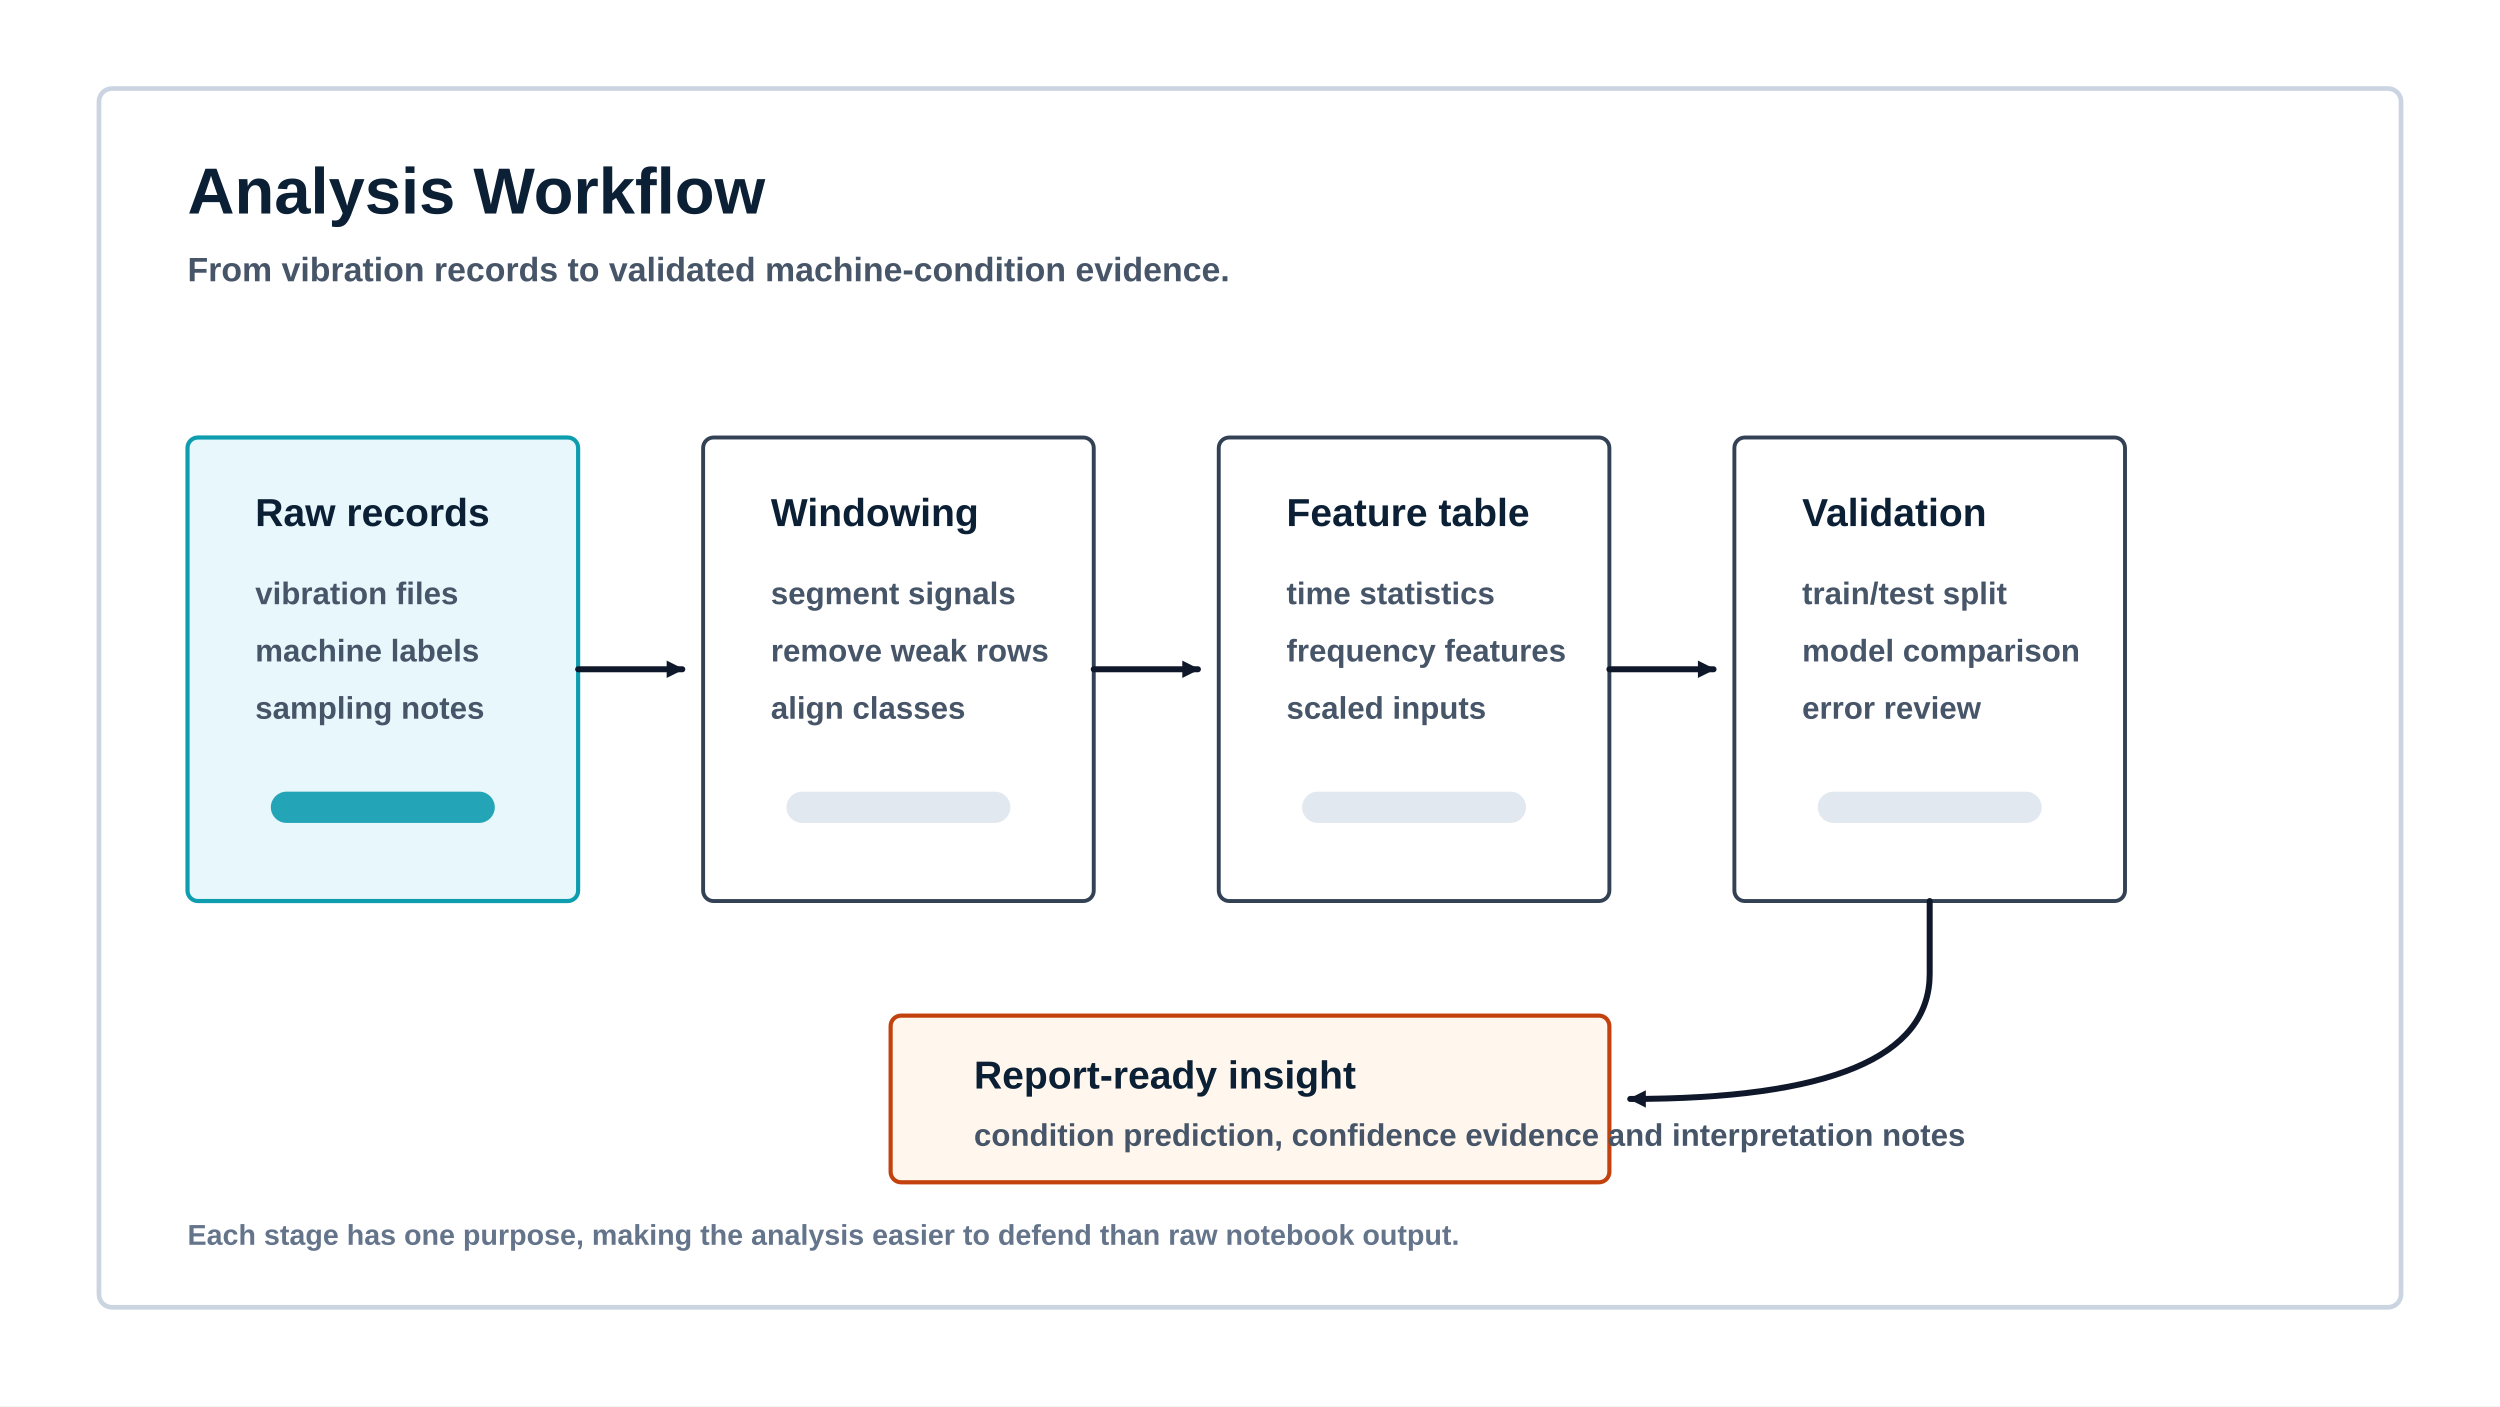
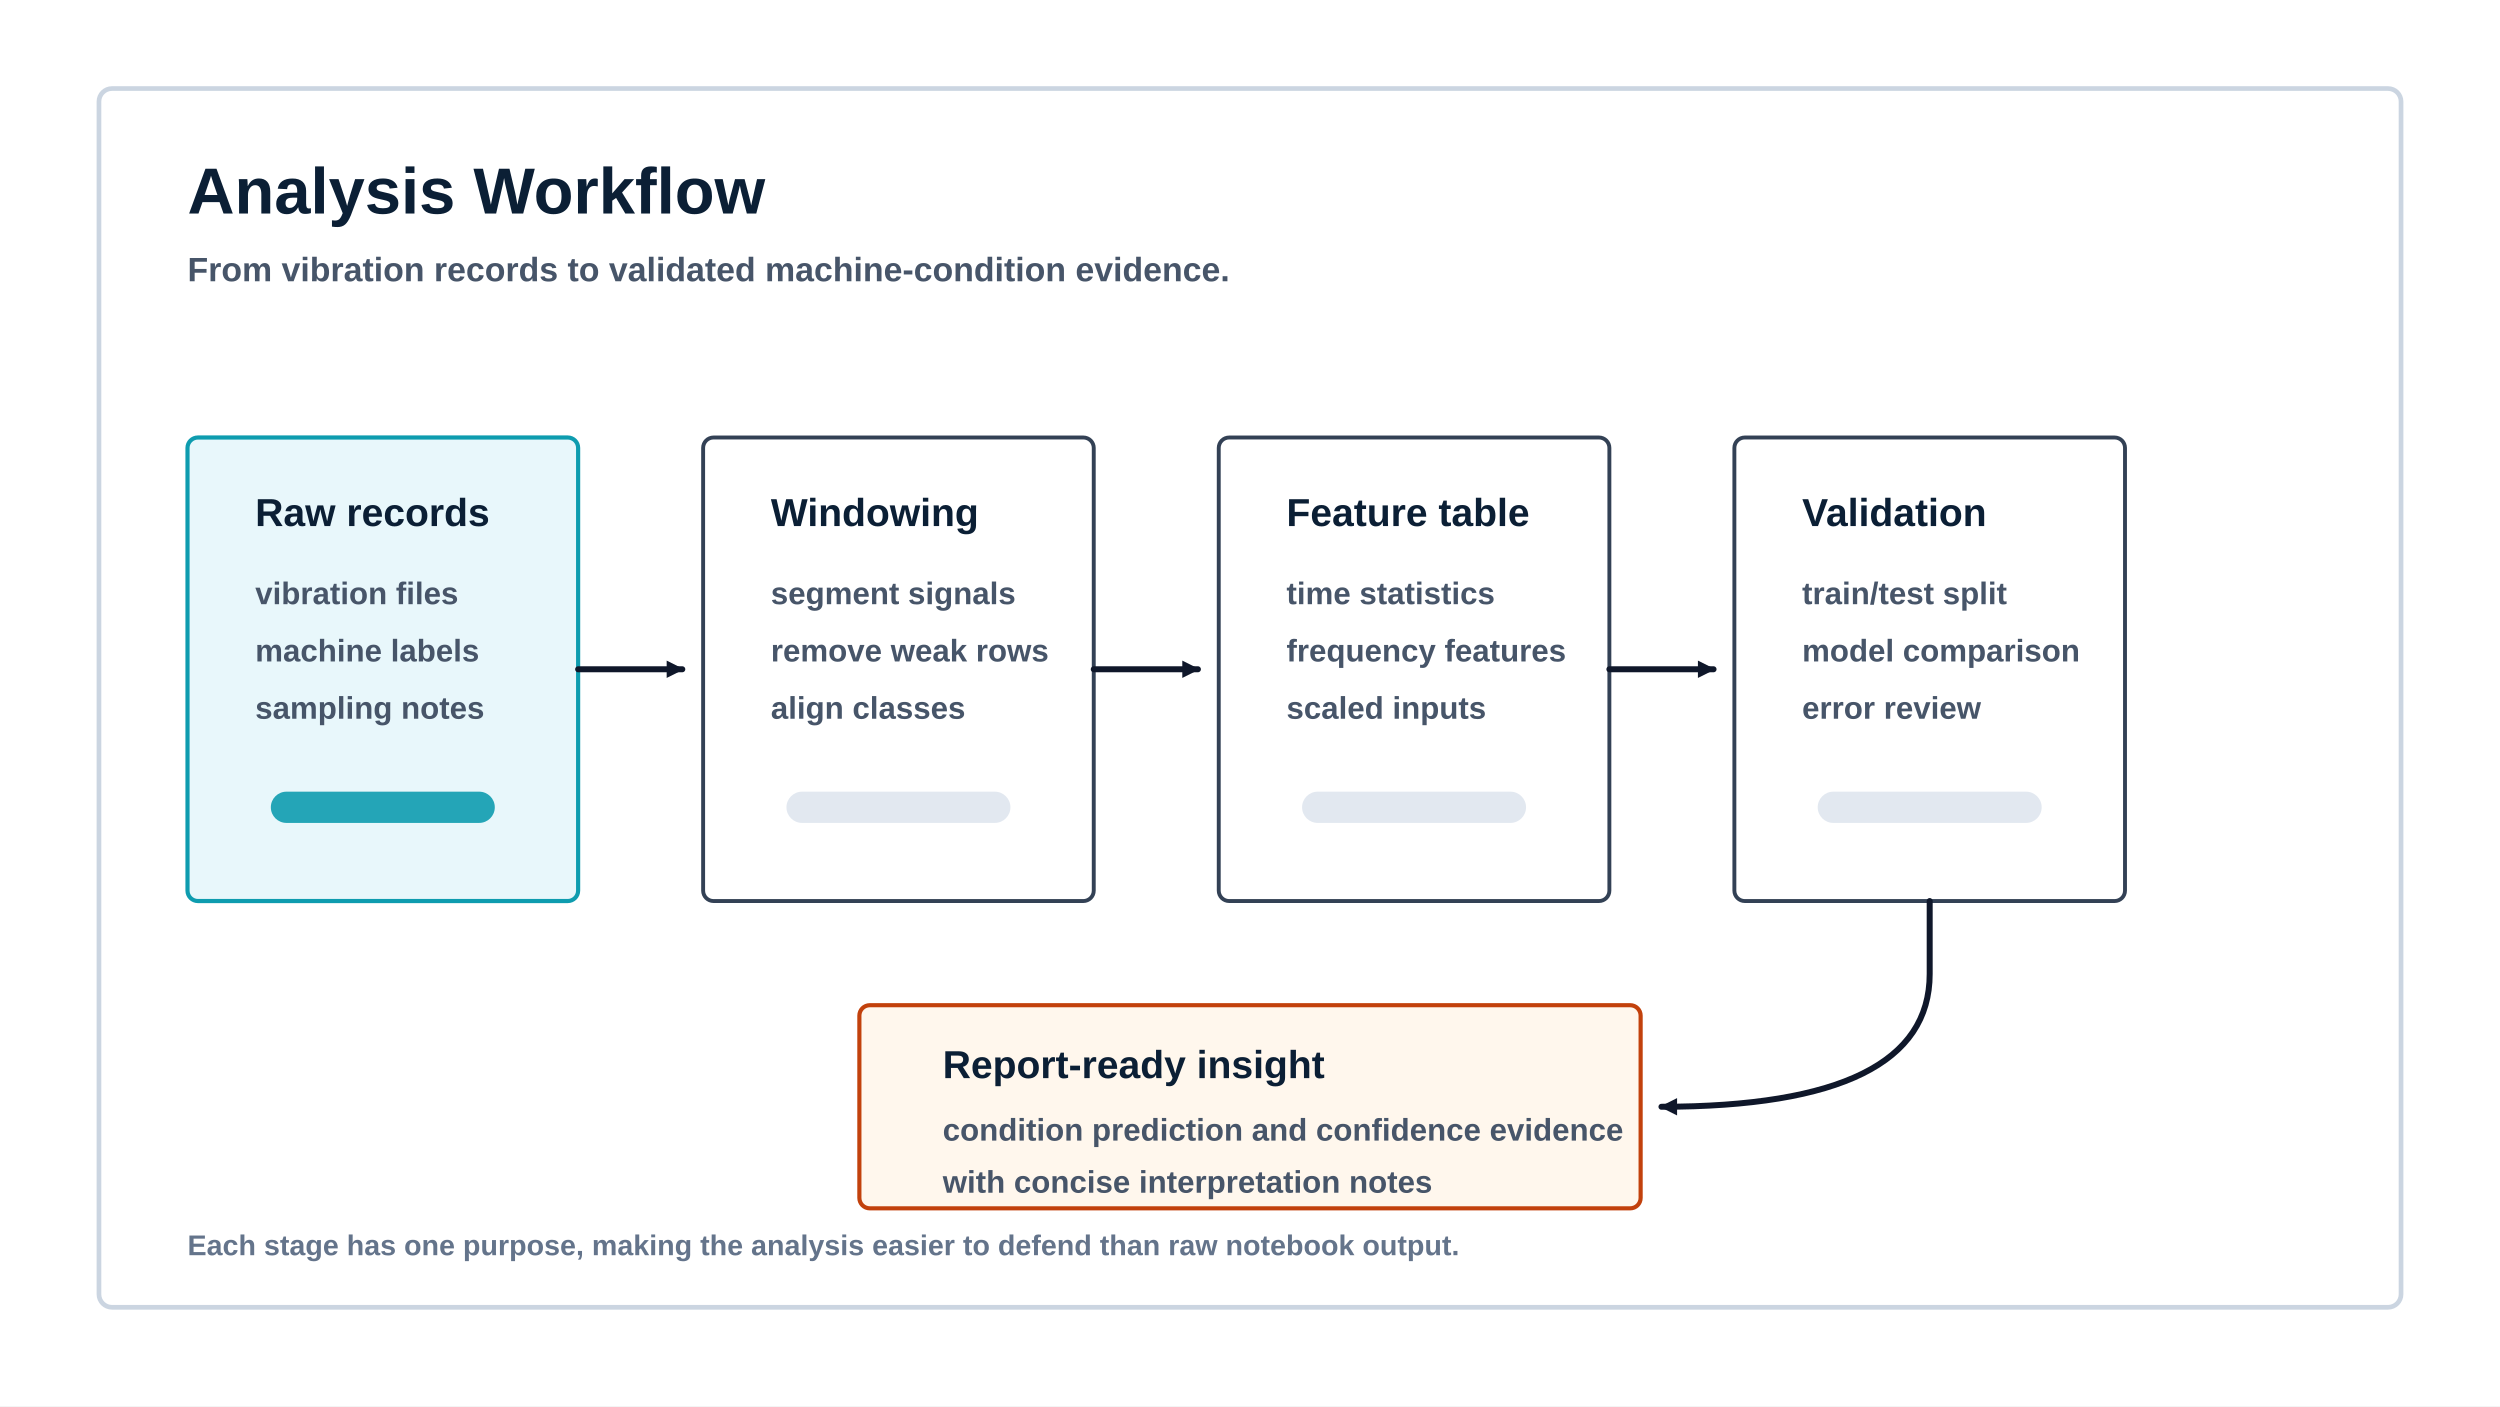
<svg xmlns="http://www.w3.org/2000/svg" width="960" height="540" viewBox="0 0 960 540" role="img" aria-labelledby="title desc">
  <defs>
    <marker id="arrow" viewBox="0 0 12 12" refX="10" refY="6" markerWidth="8" markerHeight="8" orient="auto" markerUnits="userSpaceOnUse">
      <path d="M1 1L11 6L1 11Z" fill="#0f172a" />
    </marker>
    <style>
      .title { font-family: Arial, Helvetica, sans-serif; font-size: 25px; font-weight: 700; fill: #0b1f35; }
      .subtitle { font-family: Arial, Helvetica, sans-serif; font-size: 13px; font-weight: 600; fill: #475569; }
      .head { font-family: Arial, Helvetica, sans-serif; font-size: 15px; font-weight: 700; fill: #0b1f35; }
      .copy { font-family: Arial, Helvetica, sans-serif; font-size: 12px; font-weight: 600; fill: #475569; }
      .small { font-family: Arial, Helvetica, sans-serif; font-size: 11px; font-weight: 700; fill: #64748b; }
      .panel { fill: #ffffff; stroke: #cbd5e1; stroke-width: 1.8; }
      .stage { fill: #ffffff; stroke: #334155; stroke-width: 1.5; }
      .input { fill: #e8f7fb; stroke: #0e9caf; stroke-width: 1.6; }
      .output { fill: #fff7ed; stroke: #c2410c; stroke-width: 1.6; }
      .flow { stroke: #0f172a; stroke-width: 2.3; fill: none; stroke-linecap: round; marker-end: url(#arrow); }
    </style>
  </defs>
  <rect width="960" height="540" fill="#ffffff" />
  <rect x="38" y="34" width="884" height="468" rx="5" class="panel" />
  <text x="72" y="82" class="title">Analysis Workflow</text>
  <text x="72" y="108" class="subtitle">From vibration records to validated machine-condition evidence.</text>
  <rect x="72" y="168" width="150" height="178" rx="4" class="input" />
  <text x="98" y="202" class="head">Raw records</text>
  <text x="98" y="232" class="copy">vibration files</text>
  <text x="98" y="254" class="copy">machine labels</text>
  <text x="98" y="276" class="copy">sampling notes</text>
  <rect x="104" y="304" width="86" height="12" rx="6" fill="#0e9caf" opacity="0.9" />
  <rect x="270" y="168" width="150" height="178" rx="4" class="stage" />
  <text x="296" y="202" class="head">Windowing</text>
  <text x="296" y="232" class="copy">segment signals</text>
  <text x="296" y="254" class="copy">remove weak rows</text>
  <text x="296" y="276" class="copy">align classes</text>
  <rect x="302" y="304" width="86" height="12" rx="6" fill="#e2e8f0" />
  <rect x="468" y="168" width="150" height="178" rx="4" class="stage" />
  <text x="494" y="202" class="head">Feature table</text>
  <text x="494" y="232" class="copy">time statistics</text>
  <text x="494" y="254" class="copy">frequency features</text>
  <text x="494" y="276" class="copy">scaled inputs</text>
  <rect x="500" y="304" width="86" height="12" rx="6" fill="#e2e8f0" />
  <rect x="666" y="168" width="150" height="178" rx="4" class="stage" />
  <text x="692" y="202" class="head">Validation</text>
  <text x="692" y="232" class="copy">train/test split</text>
  <text x="692" y="254" class="copy">model comparison</text>
  <text x="692" y="276" class="copy">error review</text>
  <rect x="698" y="304" width="86" height="12" rx="6" fill="#e2e8f0" />
-   <rect x="342" y="390" width="276" height="64" rx="4" class="output" />
-   <text x="374" y="418" class="head">Report-ready insight</text>
-   <text x="374" y="440" class="copy">condition prediction, confidence evidence and interpretation notes</text>
+   <rect x="330" y="386" width="300" height="78" rx="4" class="output" />
+   <text x="362" y="414" class="head">Report-ready insight</text>
+   <text x="362" y="438" class="copy">condition prediction and confidence evidence</text>
+   <text x="362" y="458" class="copy">with concise interpretation notes</text>
  <path d="M222 257H262" class="flow" />
  <path d="M420 257H460" class="flow" />
  <path d="M618 257H658" class="flow" />
-   <path d="M741 346V374Q741 422 626 422" class="flow" />
-   <text x="72" y="478" class="small">Each stage has one purpose, making the analysis easier to defend than raw notebook output.</text>
+   <path d="M741 346V374Q741 425 638 425" class="flow" />
+   <text x="72" y="482" class="small">Each stage has one purpose, making the analysis easier to defend than raw notebook output.</text>
</svg>
